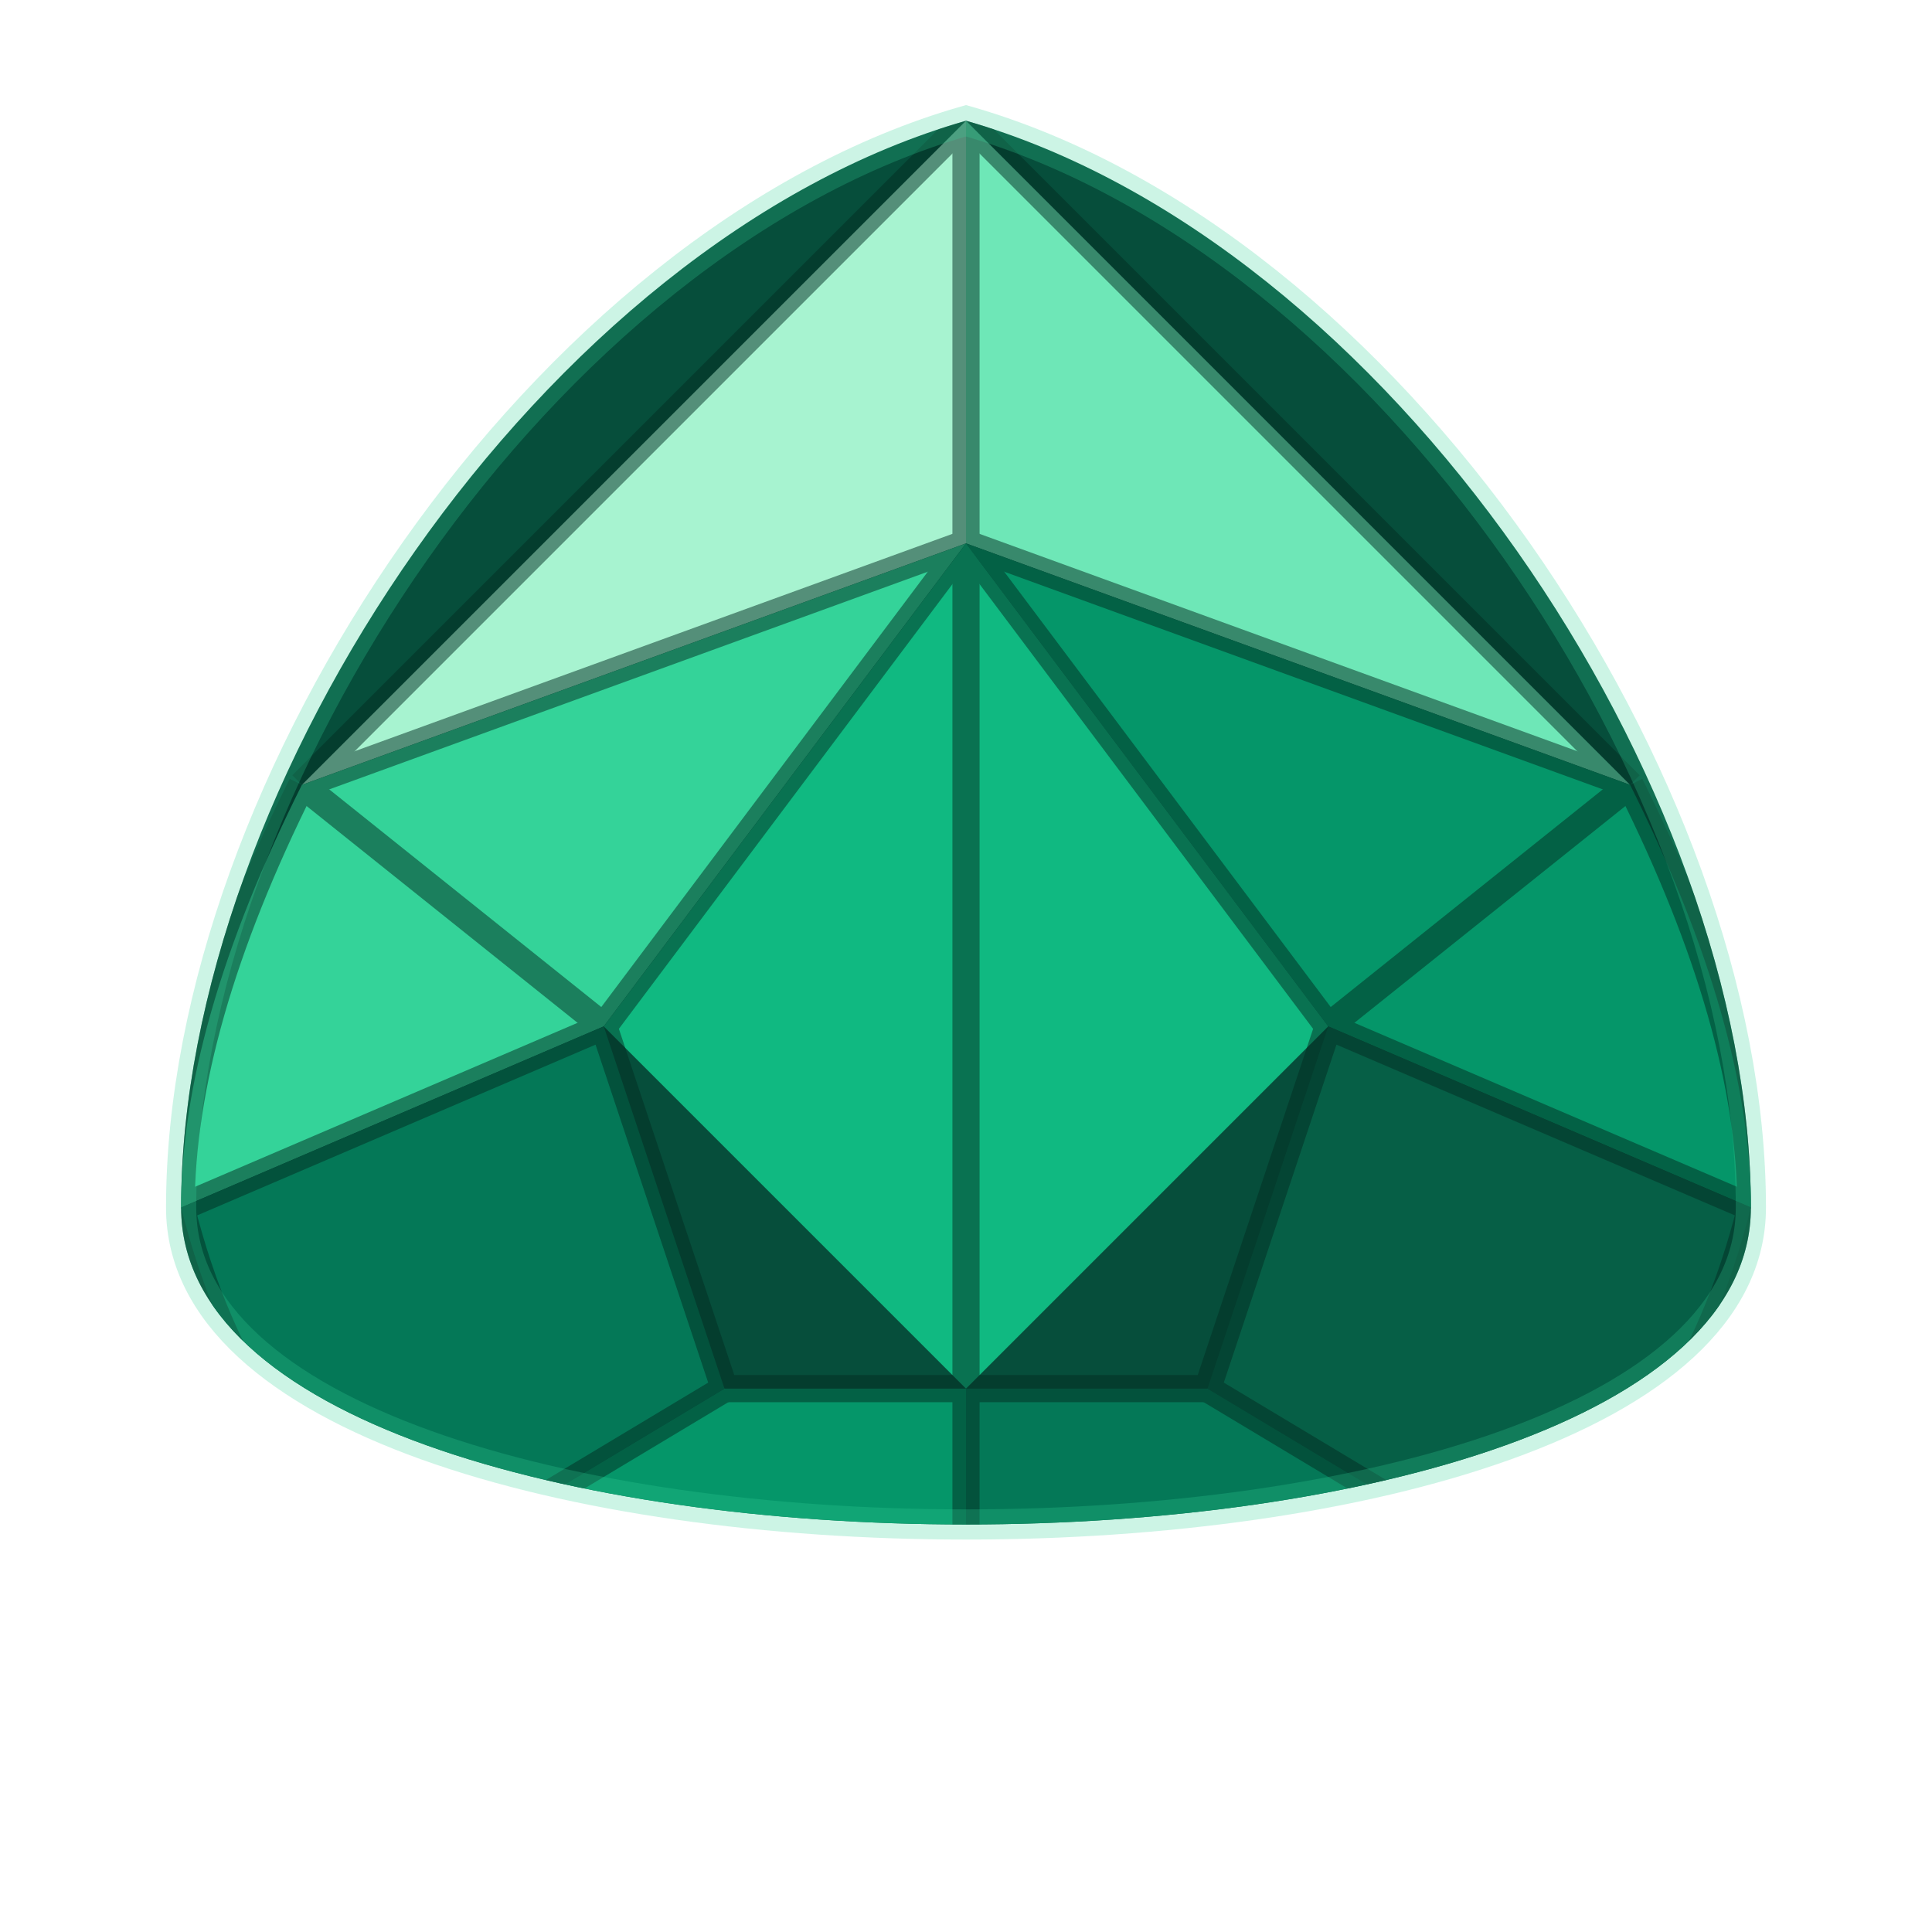
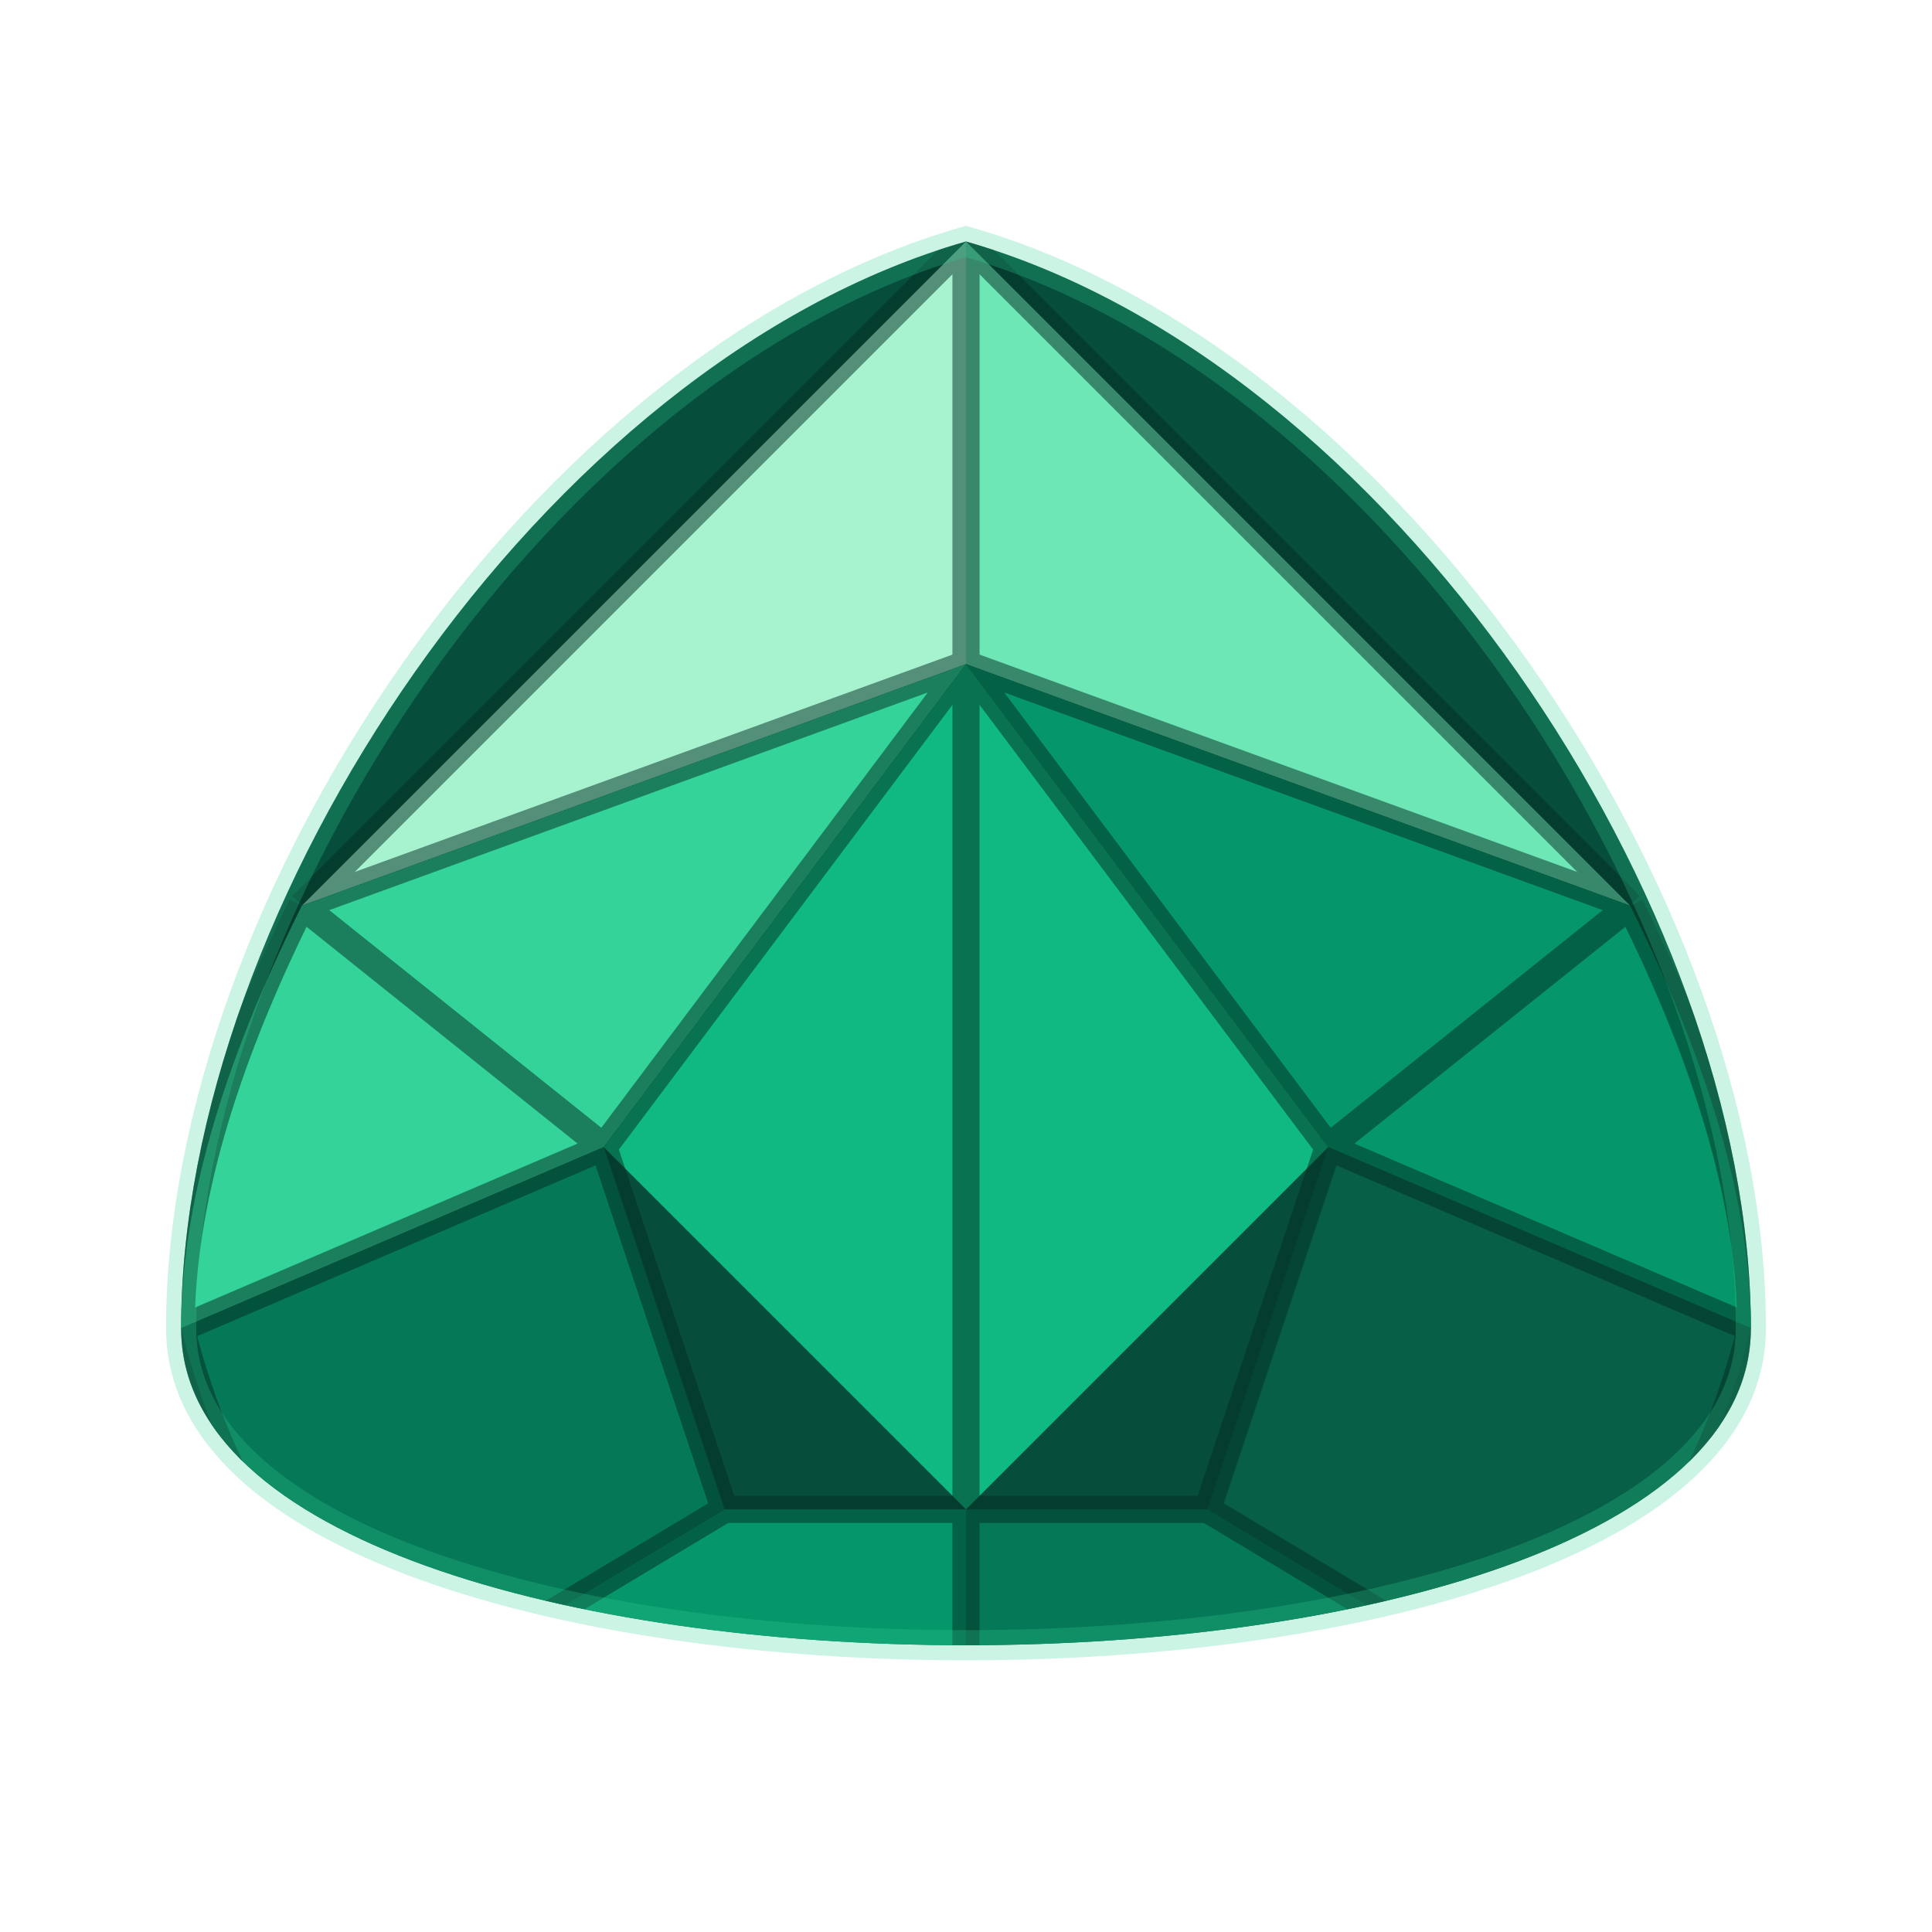
- <svg xmlns="http://www.w3.org/2000/svg" viewBox="0 0 32 32">
+ <svg xmlns="http://www.w3.org/2000/svg" viewBox="0 -2 32 32">
  <defs>
    <clipPath id="drop">
      <path d="M16,2 C9,4 3,13 3,20 C3,27 29,27 29,20 C29,13 23,4 16,2Z" />
    </clipPath>
  </defs>
  <path d="M16,2 C9,4 3,13 3,20 C3,27 29,27 29,20 C29,13 23,4 16,2Z" fill="#064e3b" />
  <path d="M16,2 Q11,7 5,13 L16,9Z" fill="#a7f3d0" clip-path="url(#drop)" />
  <path d="M16,2 Q21,7 27,13 L16,9Z" fill="#6ee7b7" clip-path="url(#drop)" />
  <path d="M5,13 Q3,17 3,20 L10,17 L16,9Z" fill="#34d399" clip-path="url(#drop)" />
  <path d="M27,13 Q29,17 29,20 L22,17 L16,9Z" fill="#059669" clip-path="url(#drop)" />
  <polygon points="16,9 10,17 16,23 22,17" fill="#10b981" clip-path="url(#drop)" />
  <path d="M3,20 Q4,24 7,26 L12,23 L10,17Z" fill="#047857" clip-path="url(#drop)" />
  <path d="M29,20 Q28,24 25,26 L20,23 L22,17Z" fill="#065f46" clip-path="url(#drop)" />
  <path d="M7,26 Q11,28 16,29 L16,23 L12,23Z" fill="#059669" clip-path="url(#drop)" />
  <path d="M25,26 Q21,28 16,29 L16,23 L20,23Z" fill="#047857" clip-path="url(#drop)" />
  <g clip-path="url(#drop)" stroke="#022c22" stroke-width="0.45" fill="none" opacity="0.5">
    <path d="M16,2 Q11,7 5,13" />
    <path d="M16,2 Q21,7 27,13" />
    <line x1="16" y1="2" x2="16" y2="9" />
    <line x1="16" y1="9" x2="5" y2="13" />
    <line x1="16" y1="9" x2="27" y2="13" />
    <line x1="16" y1="9" x2="10" y2="17" />
    <line x1="16" y1="9" x2="22" y2="17" />
    <line x1="16" y1="9" x2="16" y2="23" />
    <path d="M5,13 Q3,17 3,20" />
    <path d="M27,13 Q29,17 29,20" />
    <line x1="5" y1="13" x2="10" y2="17" />
    <line x1="27" y1="13" x2="22" y2="17" />
    <line x1="10" y1="17" x2="3" y2="20" />
    <line x1="22" y1="17" x2="29" y2="20" />
    <path d="M3,20 Q4,24 7,26" />
    <path d="M29,20 Q28,24 25,26" />
    <line x1="10" y1="17" x2="12" y2="23" />
    <line x1="22" y1="17" x2="20" y2="23" />
    <line x1="12" y1="23" x2="16" y2="23" />
    <line x1="20" y1="23" x2="16" y2="23" />
    <line x1="16" y1="23" x2="16" y2="29" />
    <line x1="12" y1="23" x2="7" y2="26" />
    <line x1="20" y1="23" x2="25" y2="26" />
    <path d="M7,26 Q11,28 16,29" />
    <path d="M25,26 Q21,28 16,29" />
  </g>
  <path d="M16,2 C9,4 3,13 3,20 C3,27 29,27 29,20 C29,13 23,4 16,2Z" fill="none" stroke="#34d399" stroke-width="0.5" opacity="0.25" />
</svg>
